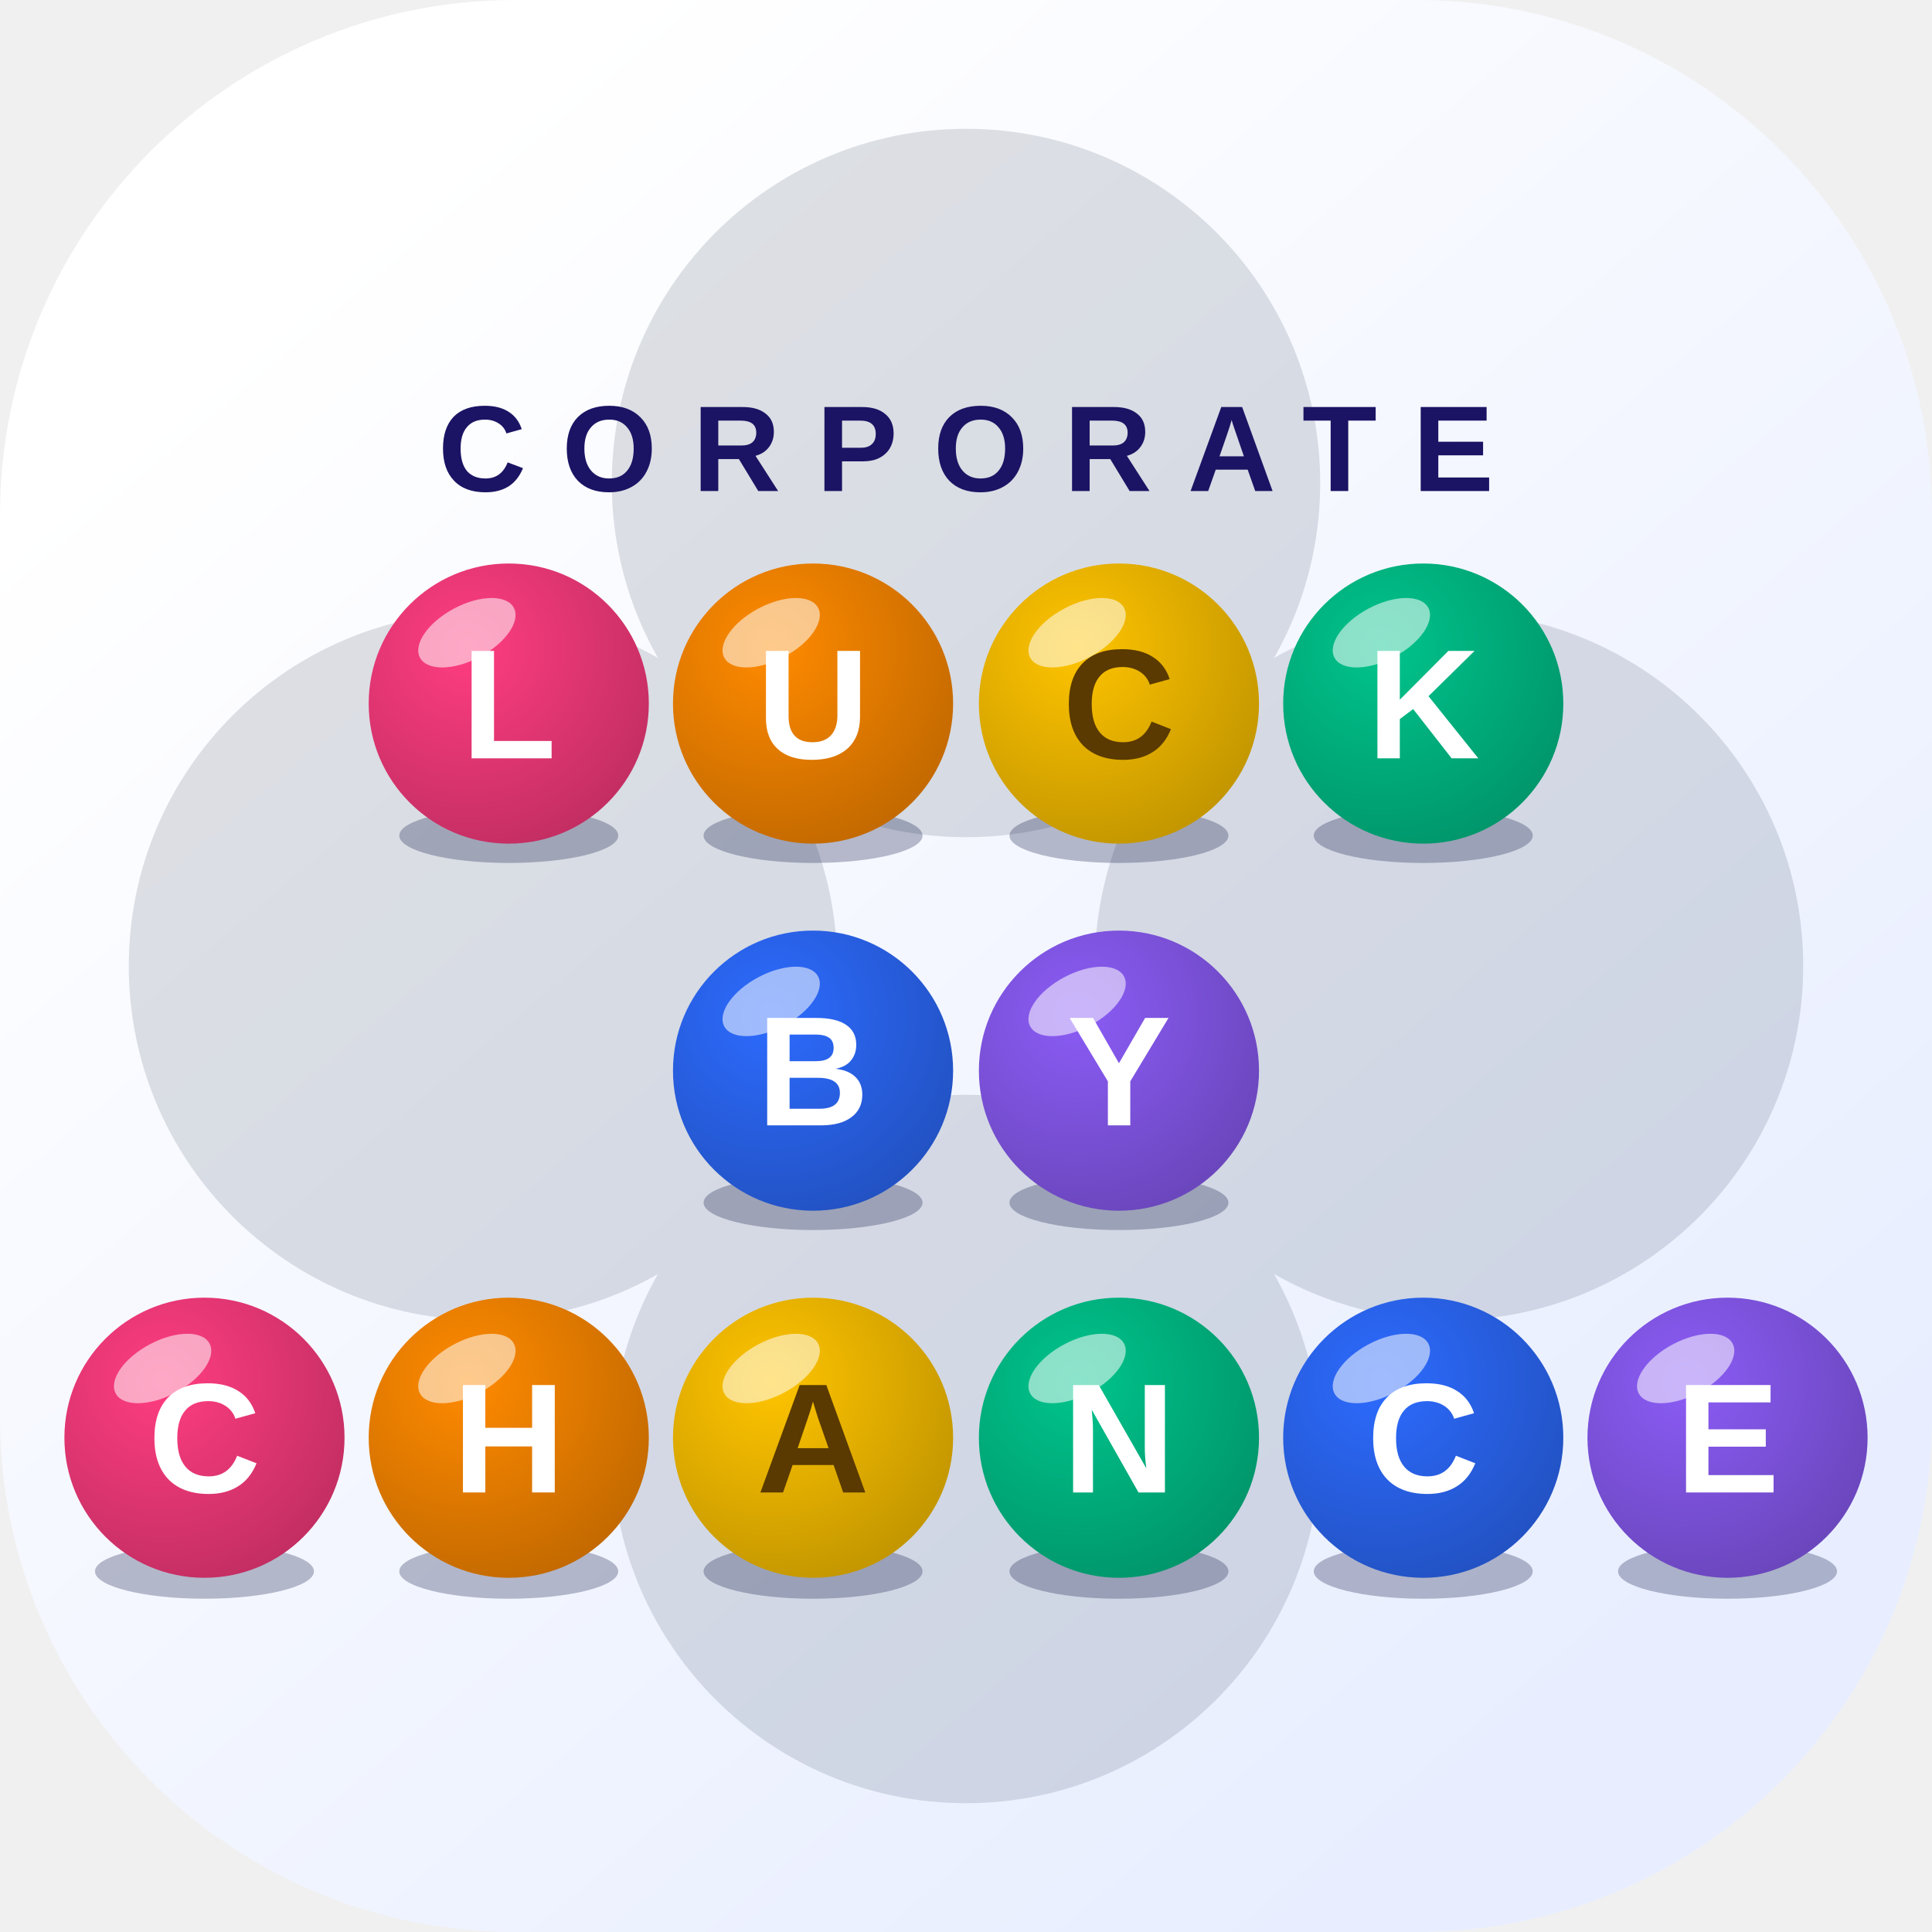
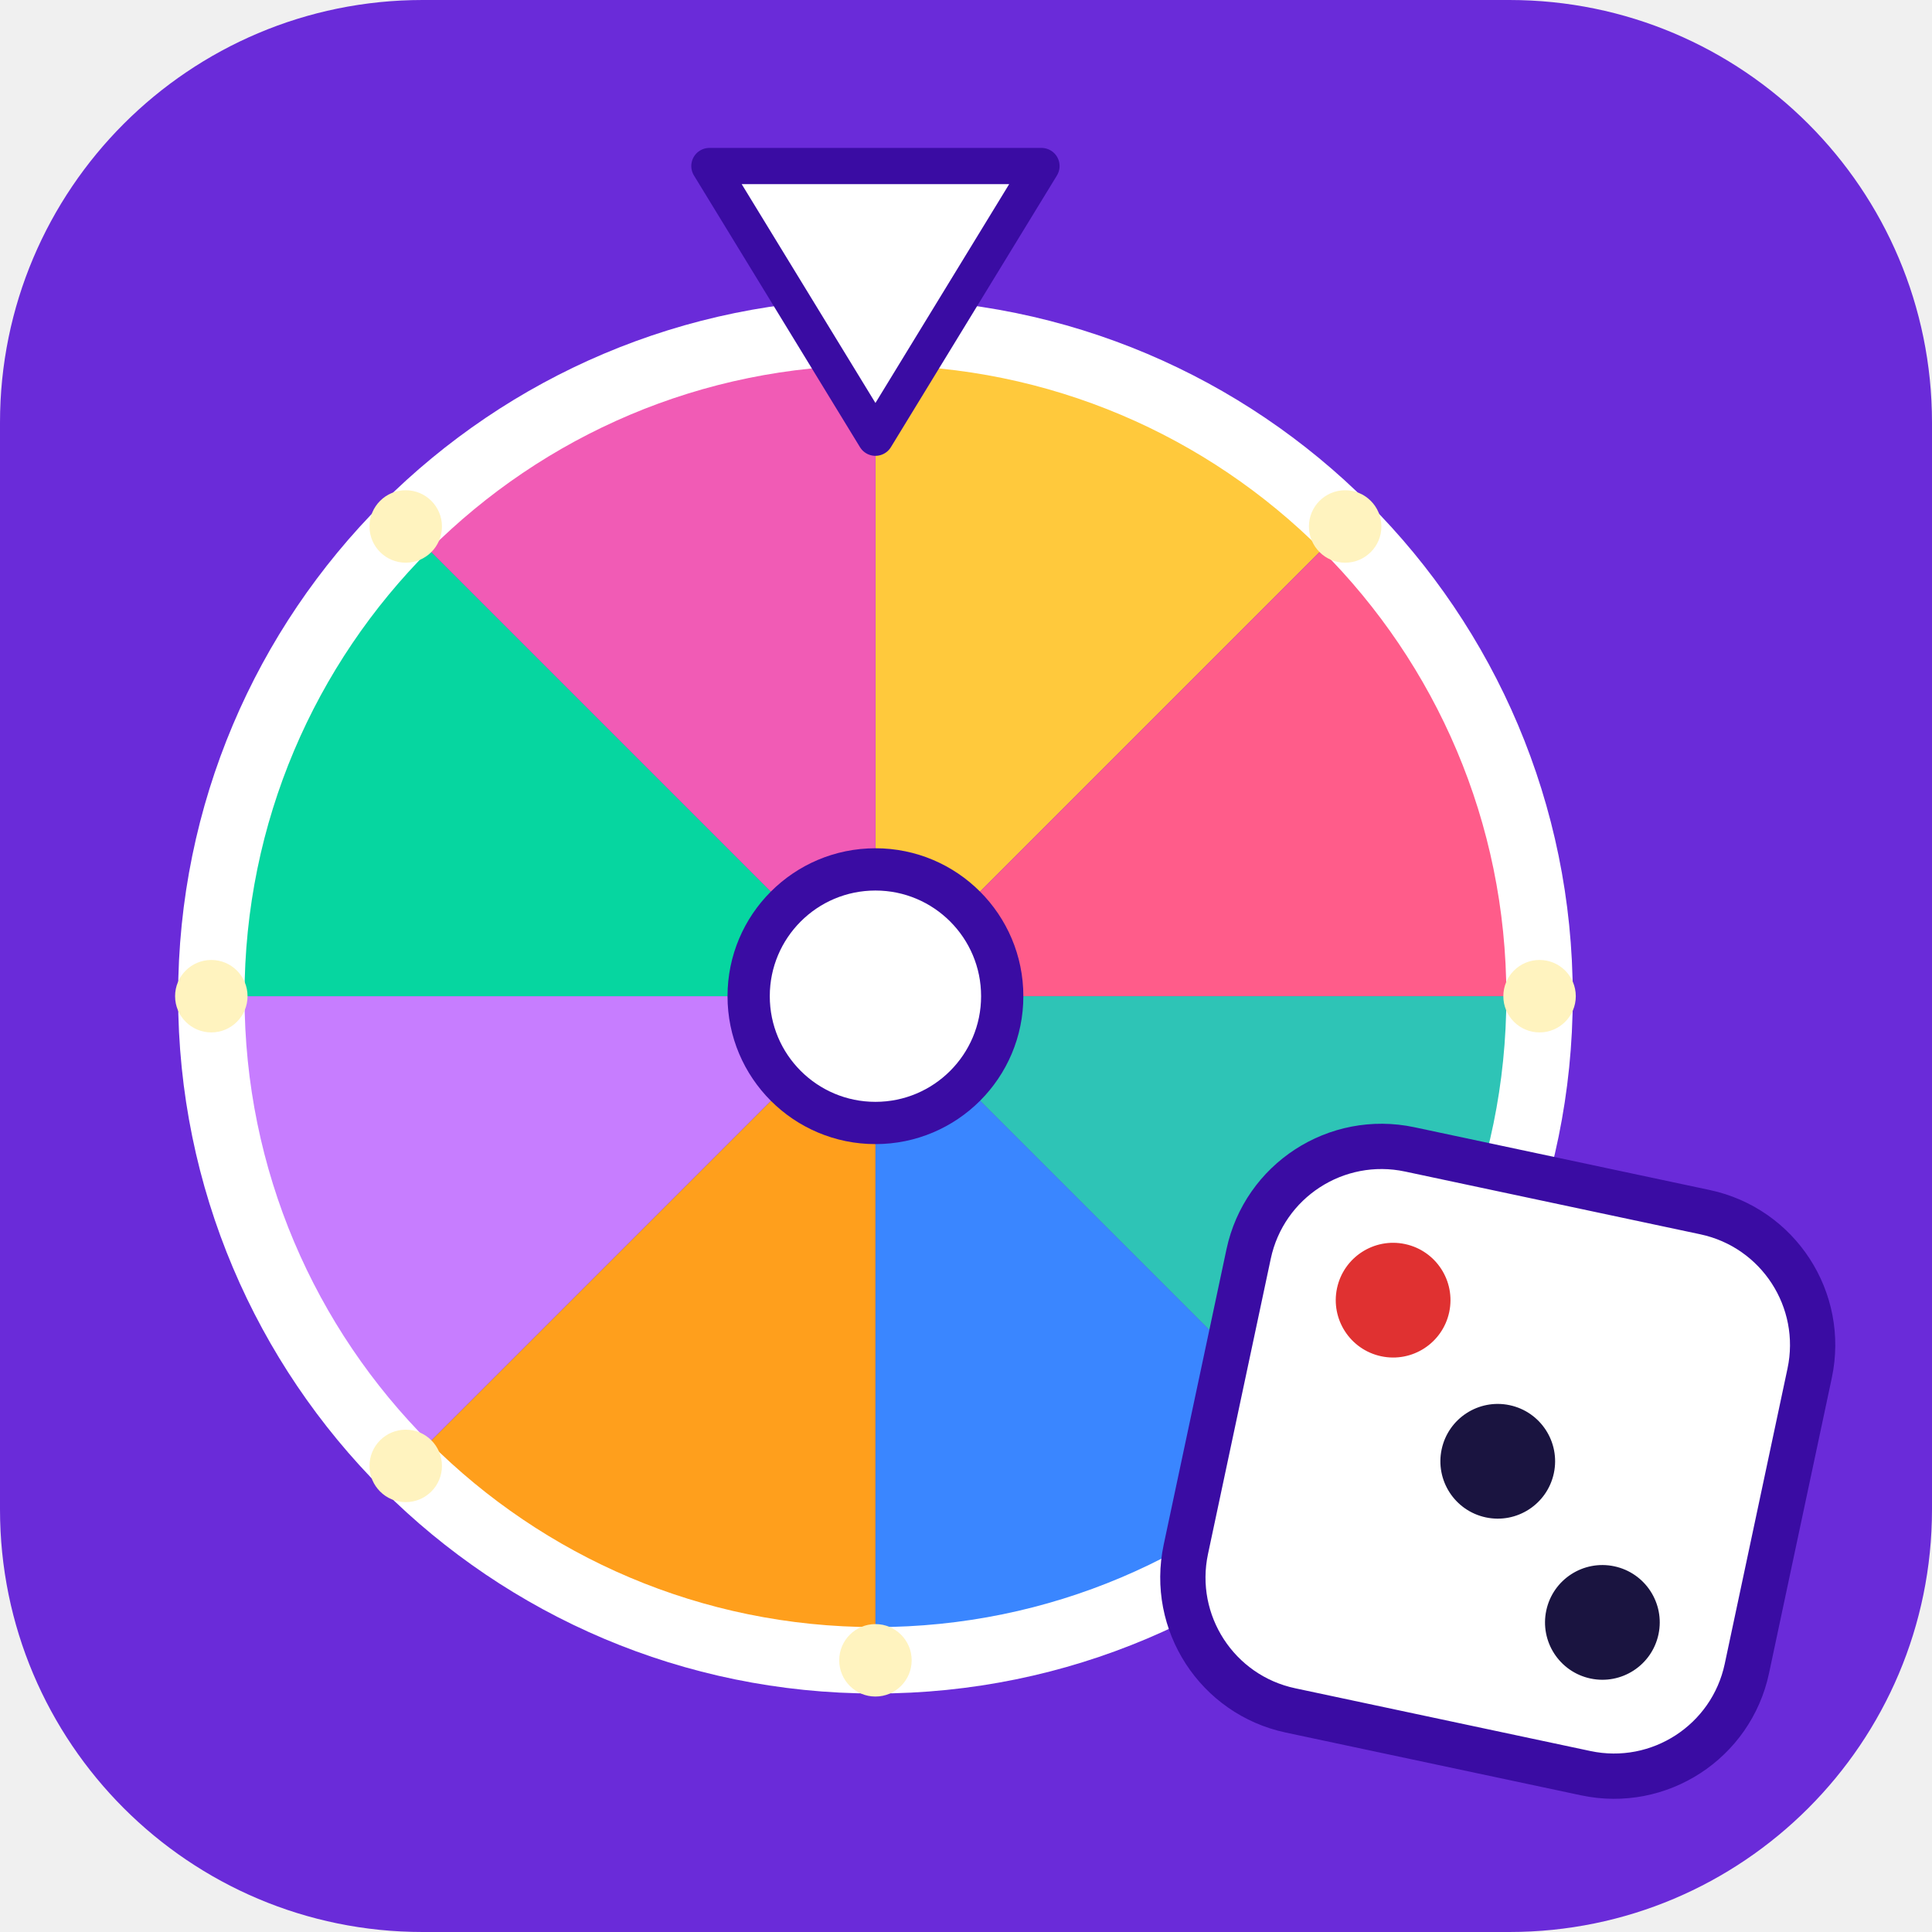
- <svg xmlns="http://www.w3.org/2000/svg" viewBox="0 0 120 120" width="240" height="240">
-   <defs>
-     <linearGradient id="t316" gradientTransform="rotate(50 .5 .5)">
-       <stop offset="0" stop-color="#FFFFFF" />
-       <stop offset="1" stop-color="#E8EEFF" />
-     </linearGradient>
-     <radialGradient id="s316" cx=".25" cy=".1" r=".9">
-       <stop offset="0" stop-color="#FFFFFF" stop-opacity="0.0" />
-       <stop offset="1" stop-color="#FFFFFF" stop-opacity="0" />
-     </radialGradient>
-   </defs>
-   <rect width="120" height="120" rx="32" fill="url(#t316)" />
-   <rect width="120" height="120" rx="32" fill="url(#s316)" />
-   <rect x="1.5" y="1.5" width="117" height="117" rx="30.5" fill="none" stroke="#FFFFFF" stroke-opacity="0" stroke-width="1.5" />
-   <g opacity="0.14" stroke-linecap="round" stroke-linejoin="round">
-     <g fill="#14213D">
-       <circle cx="60" cy="30" r="22" />
-       <circle cx="60" cy="90" r="22" />
-       <circle cx="30" cy="60" r="22" />
-       <circle cx="90" cy="60" r="22" />
-     </g>
+ <svg xmlns="http://www.w3.org/2000/svg" viewBox="0 0 64 64" width="512" height="512" role="img" aria-label="Corporate Luck by Chance">
+   <rect width="64" height="64" rx="14" fill="#6A2BD9" />
+   <path d="M29 33L29.00 11.00A22 22 0 0 1 44.56 17.44Z" fill="#FFC93C" />
+   <path d="M29 33L44.56 17.44A22 22 0 0 1 51.00 33.00Z" fill="#FF5C8A" />
+   <path d="M29 33L51.00 33.00A22 22 0 0 1 44.56 48.56Z" fill="#2EC4B6" />
+   <path d="M29 33L44.56 48.56A22 22 0 0 1 29.00 55.00Z" fill="#3A86FF" />
+   <path d="M29 33L29.00 55.00A22 22 0 0 1 13.44 48.56Z" fill="#FF9F1C" />
+   <path d="M29 33L13.44 48.56A22 22 0 0 1 7.00 33.00Z" fill="#C77DFF" />
+   <path d="M29 33L7.00 33.00A22 22 0 0 1 13.44 17.44Z" fill="#06D6A0" />
+   <path d="M29 33L13.44 17.44A22 22 0 0 1 29.00 11.00Z" fill="#F15BB5" />
+   <circle cx="29" cy="33" r="22" fill="none" stroke="#FFFFFF" stroke-width="2.2" />
+   <circle cx="29.00" cy="11.00" r="1.2" fill="#FFF3BF" />
+   <circle cx="44.56" cy="17.44" r="1.2" fill="#FFF3BF" />
+   <circle cx="51.00" cy="33.00" r="1.2" fill="#FFF3BF" />
+   <circle cx="44.56" cy="48.56" r="1.2" fill="#FFF3BF" />
+   <circle cx="29.00" cy="55.00" r="1.2" fill="#FFF3BF" />
+   <circle cx="13.44" cy="48.56" r="1.2" fill="#FFF3BF" />
+   <circle cx="7.00" cy="33.00" r="1.2" fill="#FFF3BF" />
+   <circle cx="13.44" cy="17.44" r="1.2" fill="#FFF3BF" />
+   <circle cx="29" cy="33" r="4.2" fill="#FFFFFF" stroke="#3A0CA3" stroke-width="1.4" />
+   <path d="M23.5 5.5h11L29 14.5z" fill="#FFFFFF" stroke="#3A0CA3" stroke-width="1.2" stroke-linejoin="round" />
+   <g transform="rotate(12 50 49)">
+     <rect x="40" y="39" width="19" height="19" rx="4.5" fill="#FFFFFF" stroke="#3A0CA3" stroke-width="1.5" />
+     <circle cx="45" cy="44" r="1.9" fill="#E03131" />
+     <circle cx="49.5" cy="48.5" r="1.9" fill="#1A1440" />
+     <circle cx="54" cy="53" r="1.9" fill="#1A1440" />
  </g>
-   <text x="60" y="30.5" text-anchor="middle" font-family="'Segoe UI','Helvetica Neue',Arial,sans-serif" font-size="7.6" font-weight="800" letter-spacing="2.2" fill="#1B1464">CORPORATE</text>
-   <defs>
-     <radialGradient id="b304" cx=".35" cy=".3" r=".9">
-       <stop offset="0" stop-color="#FF3D81" />
-       <stop offset="1" stop-color="#B72B5C" />
-     </radialGradient>
-   </defs>
-   <ellipse cx="31.6" cy="51.9" rx="6.8" ry="1.7" fill="#0B1240" opacity=".28" />
-   <circle cx="31.6" cy="43.7" r="8.7" fill="url(#b304)" />
-   <ellipse cx="29.0" cy="39.3" rx="3.3" ry="1.7" fill="#FFFFFF" opacity=".55" transform="rotate(-28 29.0 39.3)" />
-   <text x="31.6" y="47.1" text-anchor="middle" font-family="'Segoe UI','Helvetica Neue',Arial,sans-serif" font-size="9.7" font-weight="900" fill="#FFFFFF">L</text>
-   <defs>
-     <radialGradient id="b305" cx=".35" cy=".3" r=".9">
-       <stop offset="0" stop-color="#FF8A00" />
-       <stop offset="1" stop-color="#B76300" />
-     </radialGradient>
-   </defs>
-   <ellipse cx="50.5" cy="51.9" rx="6.8" ry="1.7" fill="#0B1240" opacity=".28" />
-   <circle cx="50.5" cy="43.7" r="8.7" fill="url(#b305)" />
-   <ellipse cx="47.9" cy="39.3" rx="3.3" ry="1.7" fill="#FFFFFF" opacity=".55" transform="rotate(-28 47.9 39.3)" />
-   <text x="50.5" y="47.1" text-anchor="middle" font-family="'Segoe UI','Helvetica Neue',Arial,sans-serif" font-size="9.7" font-weight="900" fill="#FFFFFF">U</text>
-   <defs>
-     <radialGradient id="b306" cx=".35" cy=".3" r=".9">
-       <stop offset="0" stop-color="#FFC400" />
-       <stop offset="1" stop-color="#B78D00" />
-     </radialGradient>
-   </defs>
-   <ellipse cx="69.5" cy="51.9" rx="6.8" ry="1.7" fill="#0B1240" opacity=".28" />
-   <circle cx="69.5" cy="43.7" r="8.7" fill="url(#b306)" />
-   <ellipse cx="66.9" cy="39.3" rx="3.3" ry="1.7" fill="#FFFFFF" opacity=".55" transform="rotate(-28 66.9 39.3)" />
-   <text x="69.5" y="47.1" text-anchor="middle" font-family="'Segoe UI','Helvetica Neue',Arial,sans-serif" font-size="9.7" font-weight="900" fill="#5A3A00">C</text>
-   <defs>
-     <radialGradient id="b307" cx=".35" cy=".3" r=".9">
-       <stop offset="0" stop-color="#00C48C" />
-       <stop offset="1" stop-color="#008D64" />
-     </radialGradient>
-   </defs>
-   <ellipse cx="88.4" cy="51.9" rx="6.8" ry="1.7" fill="#0B1240" opacity=".28" />
-   <circle cx="88.4" cy="43.7" r="8.7" fill="url(#b307)" />
-   <ellipse cx="85.8" cy="39.3" rx="3.3" ry="1.7" fill="#FFFFFF" opacity=".55" transform="rotate(-28 85.8 39.3)" />
-   <text x="88.4" y="47.1" text-anchor="middle" font-family="'Segoe UI','Helvetica Neue',Arial,sans-serif" font-size="9.7" font-weight="900" fill="#FFFFFF">K</text>
-   <defs>
-     <radialGradient id="b308" cx=".35" cy=".3" r=".9">
-       <stop offset="0" stop-color="#2D6BFF" />
-       <stop offset="1" stop-color="#204DB7" />
-     </radialGradient>
-   </defs>
-   <ellipse cx="50.5" cy="74.7" rx="6.8" ry="1.7" fill="#0B1240" opacity=".28" />
-   <circle cx="50.5" cy="66.5" r="8.7" fill="url(#b308)" />
-   <ellipse cx="47.9" cy="62.2" rx="3.3" ry="1.7" fill="#FFFFFF" opacity=".55" transform="rotate(-28 47.9 62.2)" />
-   <text x="50.5" y="69.9" text-anchor="middle" font-family="'Segoe UI','Helvetica Neue',Arial,sans-serif" font-size="9.7" font-weight="900" fill="#FFFFFF">B</text>
-   <defs>
-     <radialGradient id="b309" cx=".35" cy=".3" r=".9">
-       <stop offset="0" stop-color="#8B5CF6" />
-       <stop offset="1" stop-color="#6442B1" />
-     </radialGradient>
-   </defs>
-   <ellipse cx="69.5" cy="74.7" rx="6.8" ry="1.7" fill="#0B1240" opacity=".28" />
-   <circle cx="69.5" cy="66.5" r="8.7" fill="url(#b309)" />
-   <ellipse cx="66.9" cy="62.2" rx="3.3" ry="1.7" fill="#FFFFFF" opacity=".55" transform="rotate(-28 66.9 62.2)" />
-   <text x="69.5" y="69.9" text-anchor="middle" font-family="'Segoe UI','Helvetica Neue',Arial,sans-serif" font-size="9.7" font-weight="900" fill="#FFFFFF">Y</text>
-   <defs>
-     <radialGradient id="b310" cx=".35" cy=".3" r=".9">
-       <stop offset="0" stop-color="#FF3D81" />
-       <stop offset="1" stop-color="#B72B5C" />
-     </radialGradient>
-   </defs>
-   <ellipse cx="12.7" cy="97.6" rx="6.8" ry="1.7" fill="#0B1240" opacity=".28" />
-   <circle cx="12.7" cy="89.3" r="8.7" fill="url(#b310)" />
-   <ellipse cx="10.1" cy="85.0" rx="3.3" ry="1.7" fill="#FFFFFF" opacity=".55" transform="rotate(-28 10.1 85.0)" />
-   <text x="12.7" y="92.7" text-anchor="middle" font-family="'Segoe UI','Helvetica Neue',Arial,sans-serif" font-size="9.7" font-weight="900" fill="#FFFFFF">C</text>
-   <defs>
-     <radialGradient id="b311" cx=".35" cy=".3" r=".9">
-       <stop offset="0" stop-color="#FF8A00" />
-       <stop offset="1" stop-color="#B76300" />
-     </radialGradient>
-   </defs>
-   <ellipse cx="31.6" cy="97.6" rx="6.8" ry="1.7" fill="#0B1240" opacity=".28" />
-   <circle cx="31.6" cy="89.3" r="8.7" fill="url(#b311)" />
-   <ellipse cx="29.0" cy="85.0" rx="3.3" ry="1.7" fill="#FFFFFF" opacity=".55" transform="rotate(-28 29.0 85.0)" />
-   <text x="31.6" y="92.7" text-anchor="middle" font-family="'Segoe UI','Helvetica Neue',Arial,sans-serif" font-size="9.7" font-weight="900" fill="#FFFFFF">H</text>
-   <defs>
-     <radialGradient id="b312" cx=".35" cy=".3" r=".9">
-       <stop offset="0" stop-color="#FFC400" />
-       <stop offset="1" stop-color="#B78D00" />
-     </radialGradient>
-   </defs>
-   <ellipse cx="50.5" cy="97.6" rx="6.8" ry="1.7" fill="#0B1240" opacity=".28" />
-   <circle cx="50.5" cy="89.3" r="8.7" fill="url(#b312)" />
-   <ellipse cx="47.9" cy="85.0" rx="3.3" ry="1.7" fill="#FFFFFF" opacity=".55" transform="rotate(-28 47.9 85.0)" />
-   <text x="50.5" y="92.7" text-anchor="middle" font-family="'Segoe UI','Helvetica Neue',Arial,sans-serif" font-size="9.7" font-weight="900" fill="#5A3A00">A</text>
-   <defs>
-     <radialGradient id="b313" cx=".35" cy=".3" r=".9">
-       <stop offset="0" stop-color="#00C48C" />
-       <stop offset="1" stop-color="#008D64" />
-     </radialGradient>
-   </defs>
-   <ellipse cx="69.5" cy="97.6" rx="6.8" ry="1.7" fill="#0B1240" opacity=".28" />
-   <circle cx="69.5" cy="89.3" r="8.7" fill="url(#b313)" />
-   <ellipse cx="66.9" cy="85.0" rx="3.3" ry="1.7" fill="#FFFFFF" opacity=".55" transform="rotate(-28 66.9 85.0)" />
-   <text x="69.5" y="92.7" text-anchor="middle" font-family="'Segoe UI','Helvetica Neue',Arial,sans-serif" font-size="9.7" font-weight="900" fill="#FFFFFF">N</text>
-   <defs>
-     <radialGradient id="b314" cx=".35" cy=".3" r=".9">
-       <stop offset="0" stop-color="#2D6BFF" />
-       <stop offset="1" stop-color="#204DB7" />
-     </radialGradient>
-   </defs>
-   <ellipse cx="88.4" cy="97.6" rx="6.8" ry="1.7" fill="#0B1240" opacity=".28" />
-   <circle cx="88.4" cy="89.3" r="8.7" fill="url(#b314)" />
-   <ellipse cx="85.8" cy="85.0" rx="3.3" ry="1.7" fill="#FFFFFF" opacity=".55" transform="rotate(-28 85.8 85.0)" />
-   <text x="88.4" y="92.7" text-anchor="middle" font-family="'Segoe UI','Helvetica Neue',Arial,sans-serif" font-size="9.7" font-weight="900" fill="#FFFFFF">C</text>
-   <defs>
-     <radialGradient id="b315" cx=".35" cy=".3" r=".9">
-       <stop offset="0" stop-color="#8B5CF6" />
-       <stop offset="1" stop-color="#6442B1" />
-     </radialGradient>
-   </defs>
-   <ellipse cx="107.3" cy="97.6" rx="6.8" ry="1.7" fill="#0B1240" opacity=".28" />
-   <circle cx="107.3" cy="89.3" r="8.7" fill="url(#b315)" />
-   <ellipse cx="104.7" cy="85.0" rx="3.3" ry="1.7" fill="#FFFFFF" opacity=".55" transform="rotate(-28 104.7 85.0)" />
-   <text x="107.3" y="92.7" text-anchor="middle" font-family="'Segoe UI','Helvetica Neue',Arial,sans-serif" font-size="9.7" font-weight="900" fill="#FFFFFF">E</text>
</svg>
